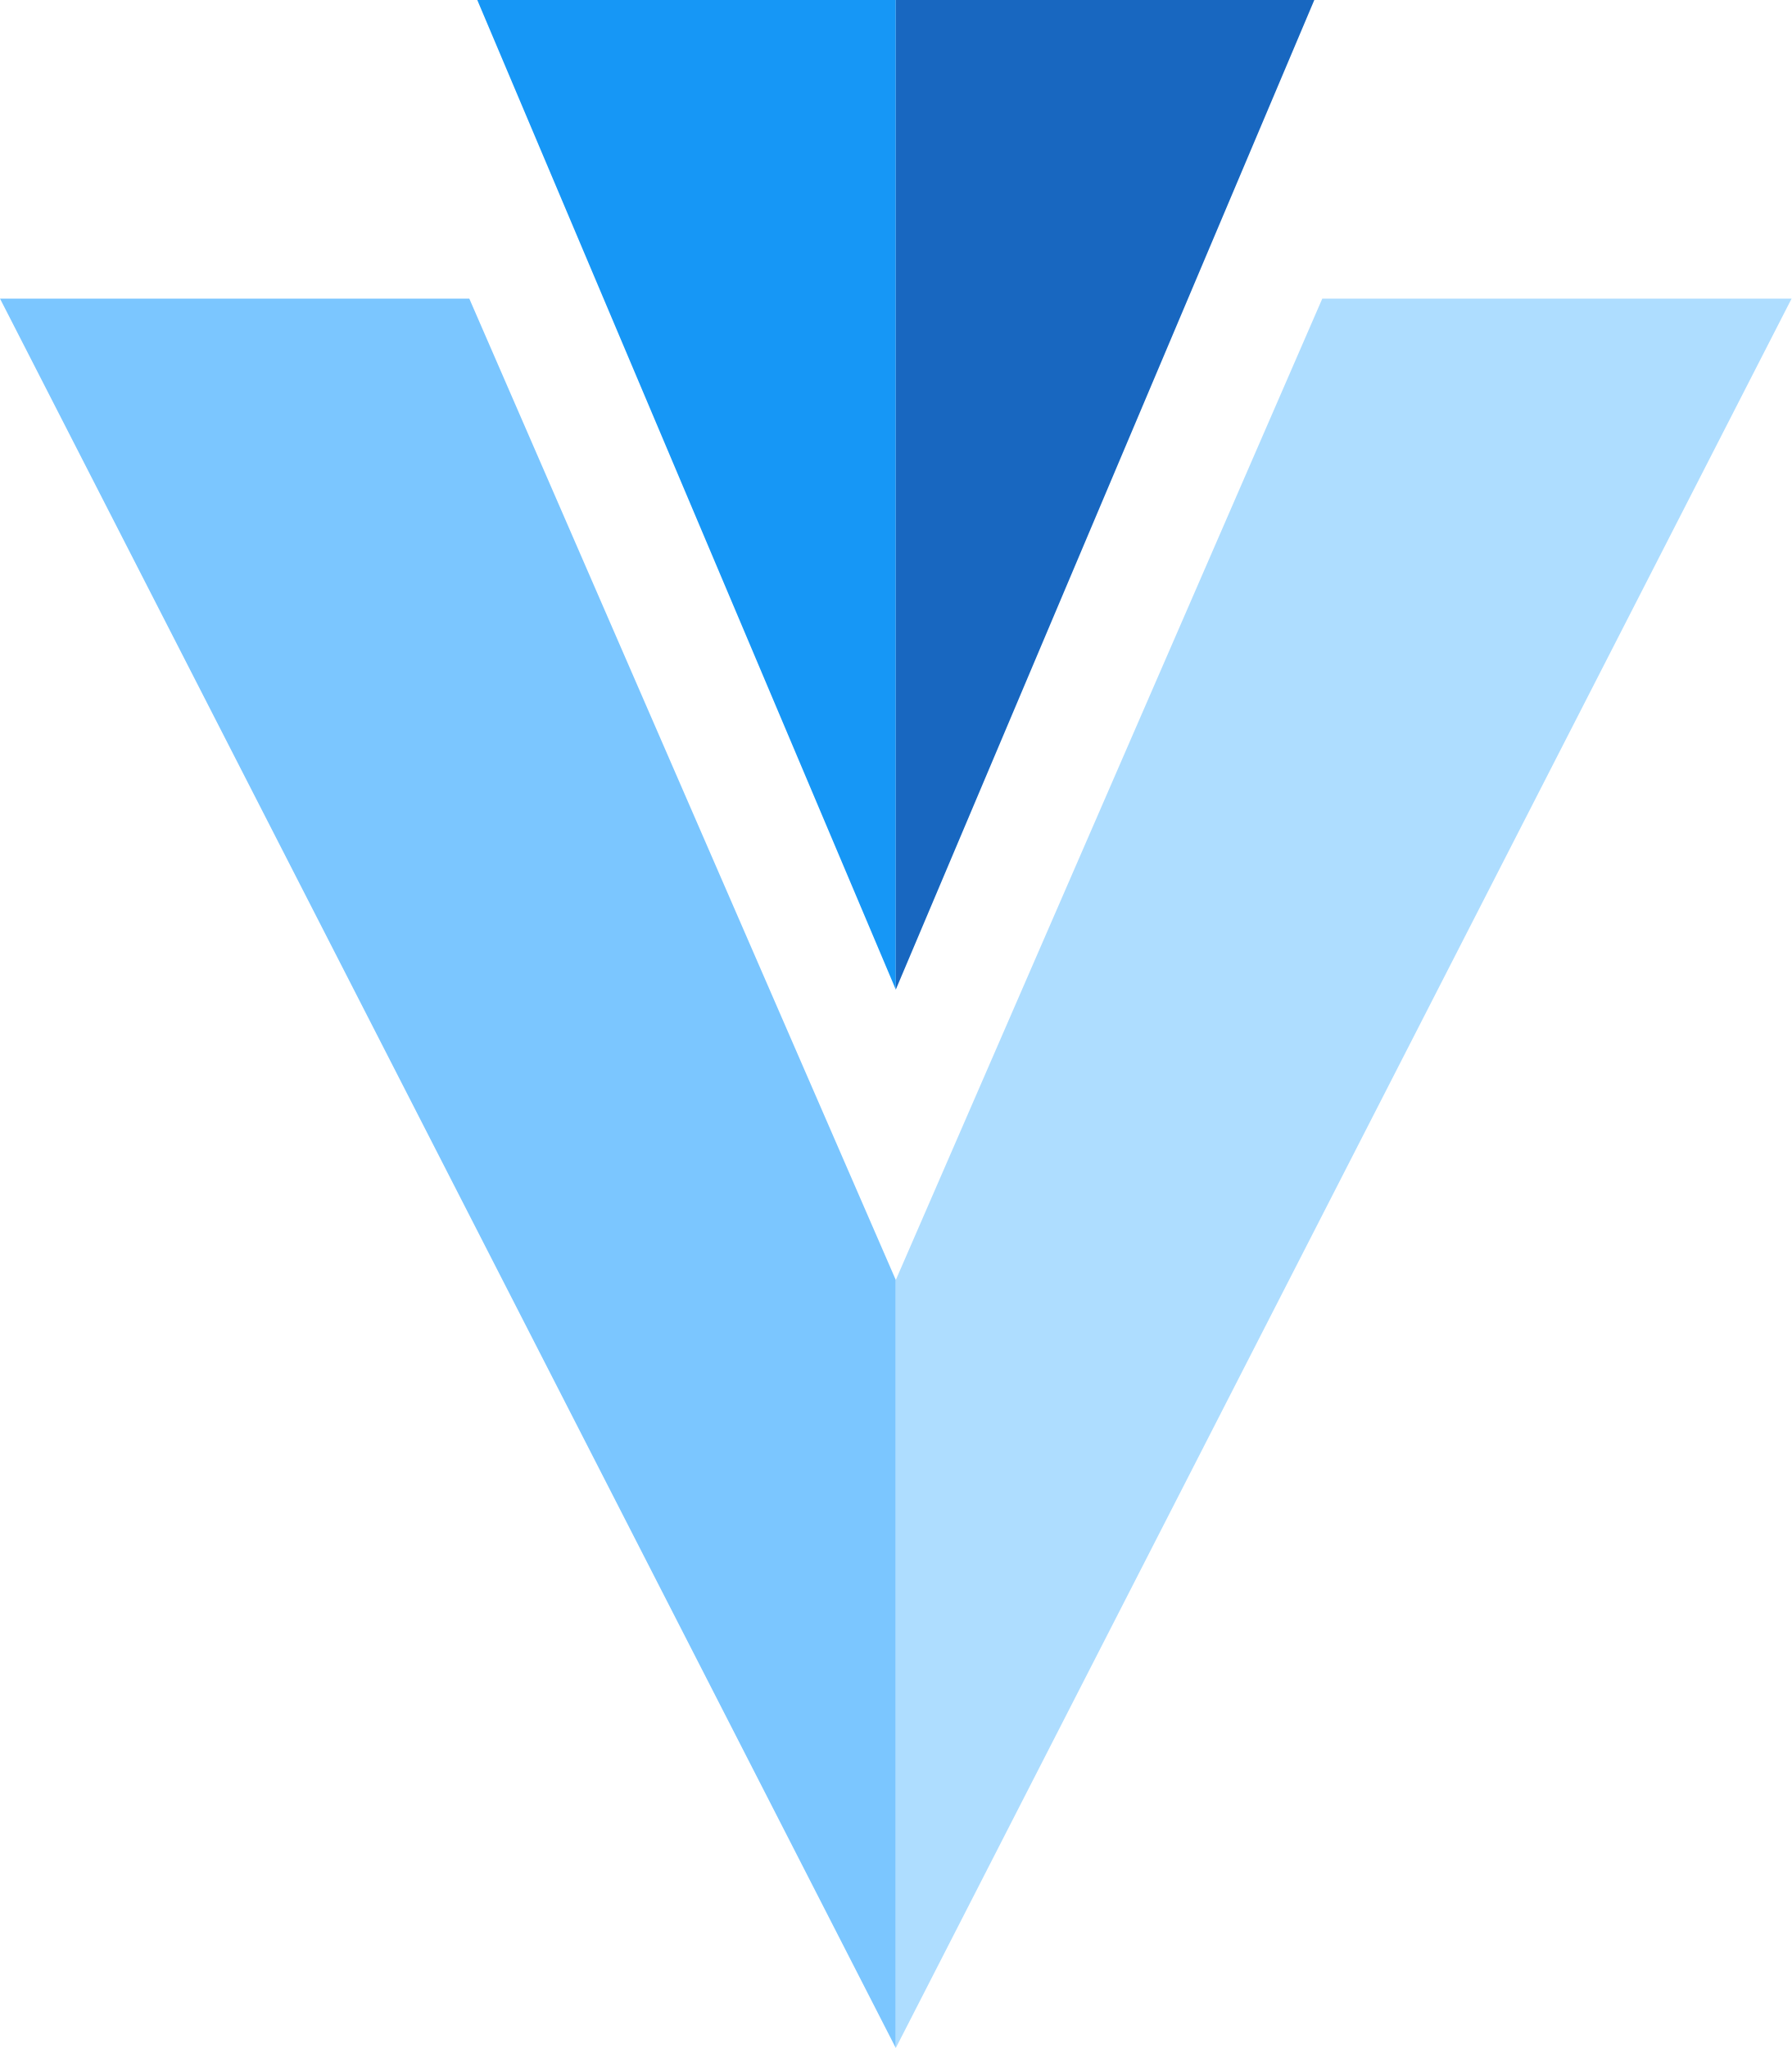
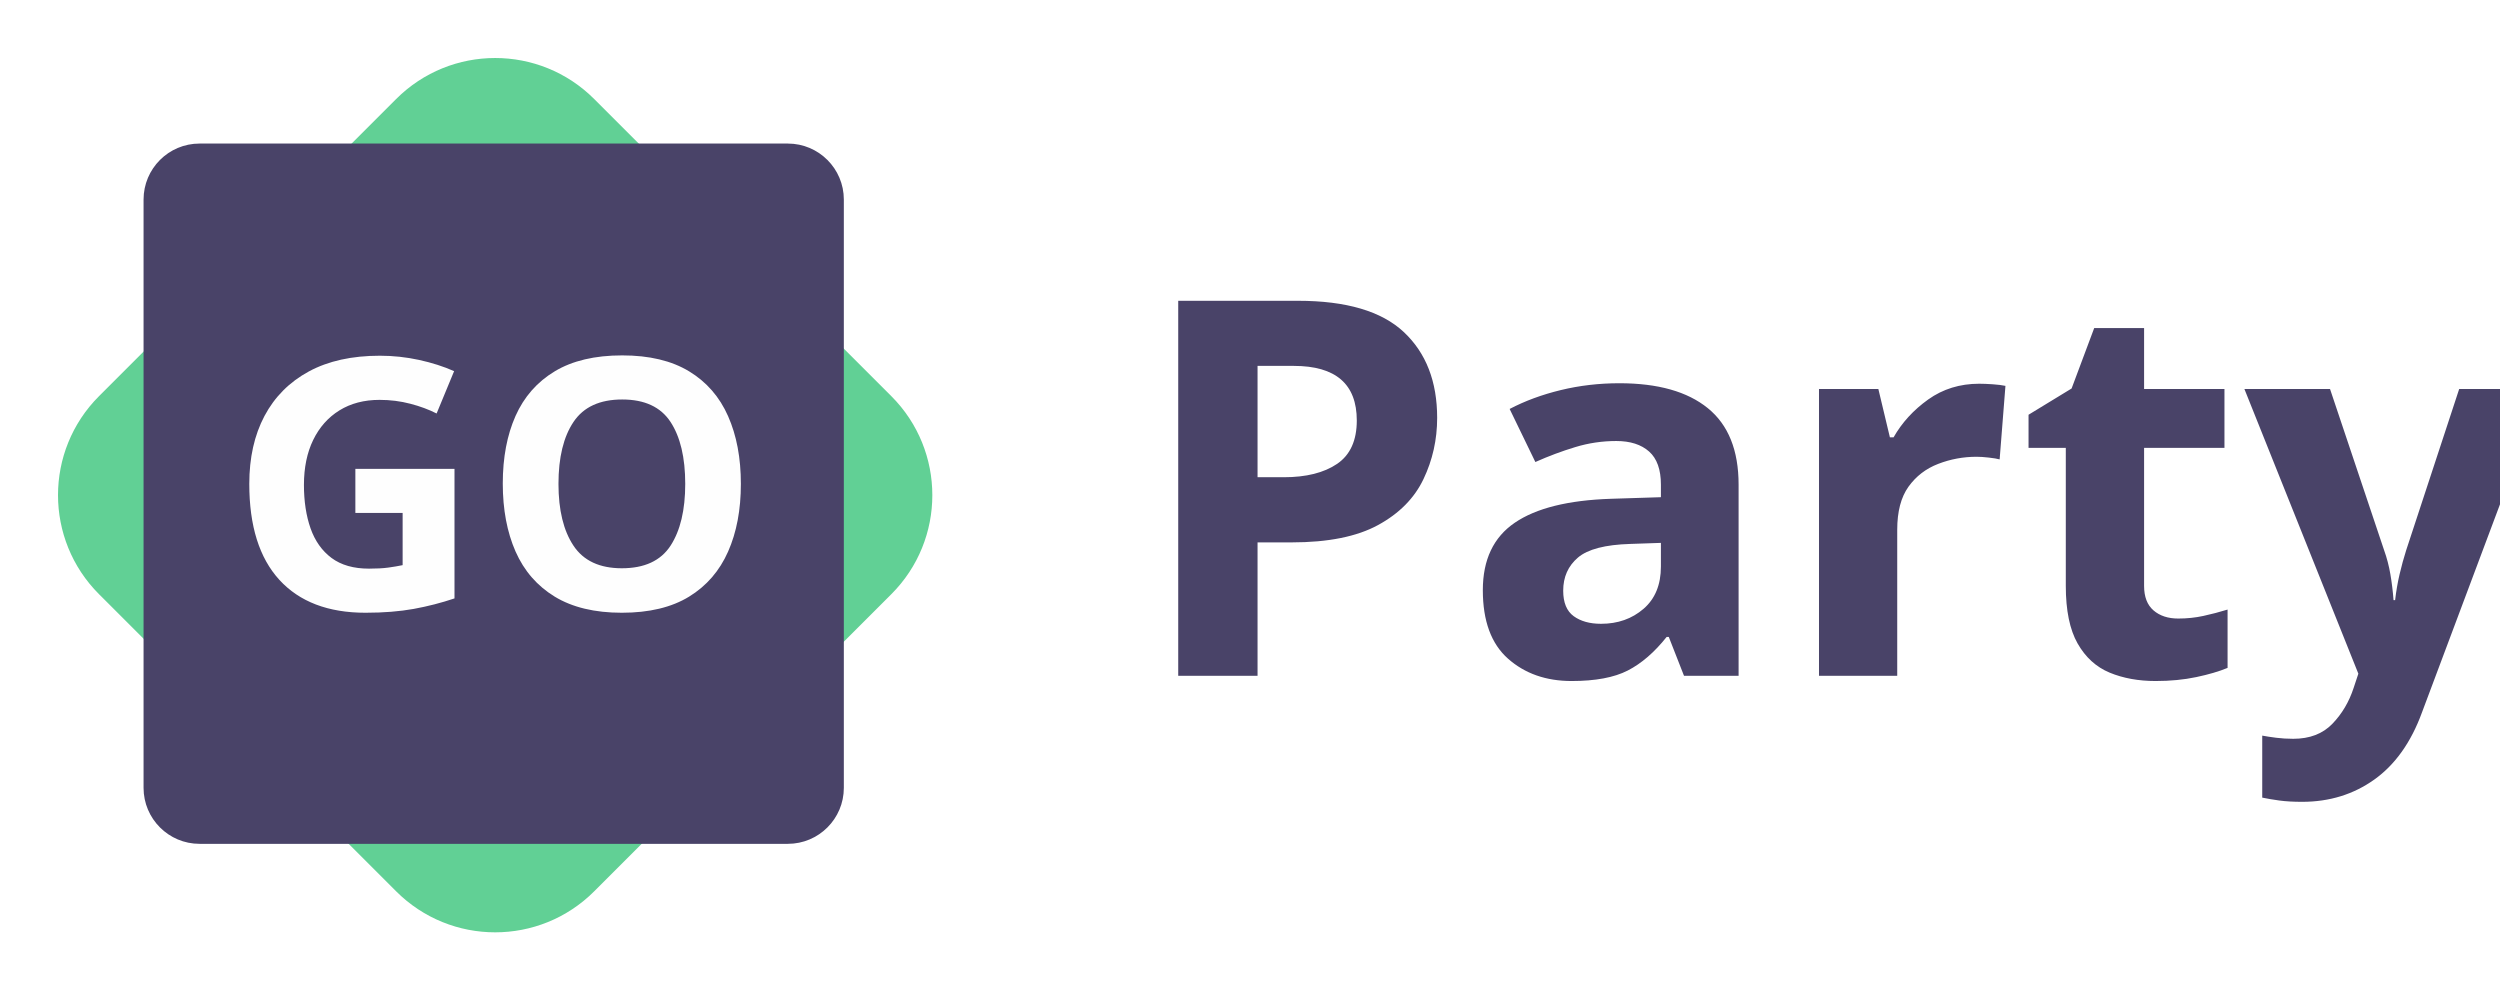
- <svg xmlns="http://www.w3.org/2000/svg" id="Layer_1" data-name="Layer 1" viewBox="0 0 87.5 100">
-   <defs>
-     <style>.cls-1{fill:#1697f6;}.cls-2{fill:#7bc6ff;}.cls-3{fill:#1867c0;}.cls-4{fill:#aeddff;}</style>
-   </defs>
-   <polyline class="cls-1" points="43.75 0 23.31 0 43.75 48.32" />
-   <polygon class="cls-2" points="43.75 62.5 43.75 100 0 14.58 22.92 14.58 43.75 62.5" />
-   <polyline class="cls-3" points="43.75 0 64.19 0 43.75 48.32" />
-   <polygon class="cls-4" points="64.58 14.58 87.5 14.58 43.75 100 43.75 62.5 64.58 14.58" />
+ <svg xmlns="http://www.w3.org/2000/svg" width="714" height="282.843" viewBox="0 0 714 282.843">
+   <g id="Logo" transform="translate(-58 -804)">
+     <text id="Text" transform="translate(381 845)" fill="#494368" font-size="150" font-family="Nunito-Bold, Nunito" font-weight="700">
+       <tspan x="0" y="152">Party</tspan>
+     </text>
+     <g id="Core" transform="translate(58 804)">
+       <rect id="Secondary_Color" data-name="Secondary Color" width="200" height="200" rx="40" transform="translate(141.421 0) rotate(45)" fill="#61d095" />
+       <rect id="Primary_Color" data-name="Primary Color" width="200" height="200" rx="16" transform="translate(41 41)" fill="#494368" />
+       <text id="GO" transform="translate(141 174)" fill="#fefefe" font-size="100" font-family="Nunito-Bold, Nunito" font-weight="700">
+         <tspan x="-75.6" y="0">GO</tspan>
+       </text>
+     </g>
+   </g>
</svg>
